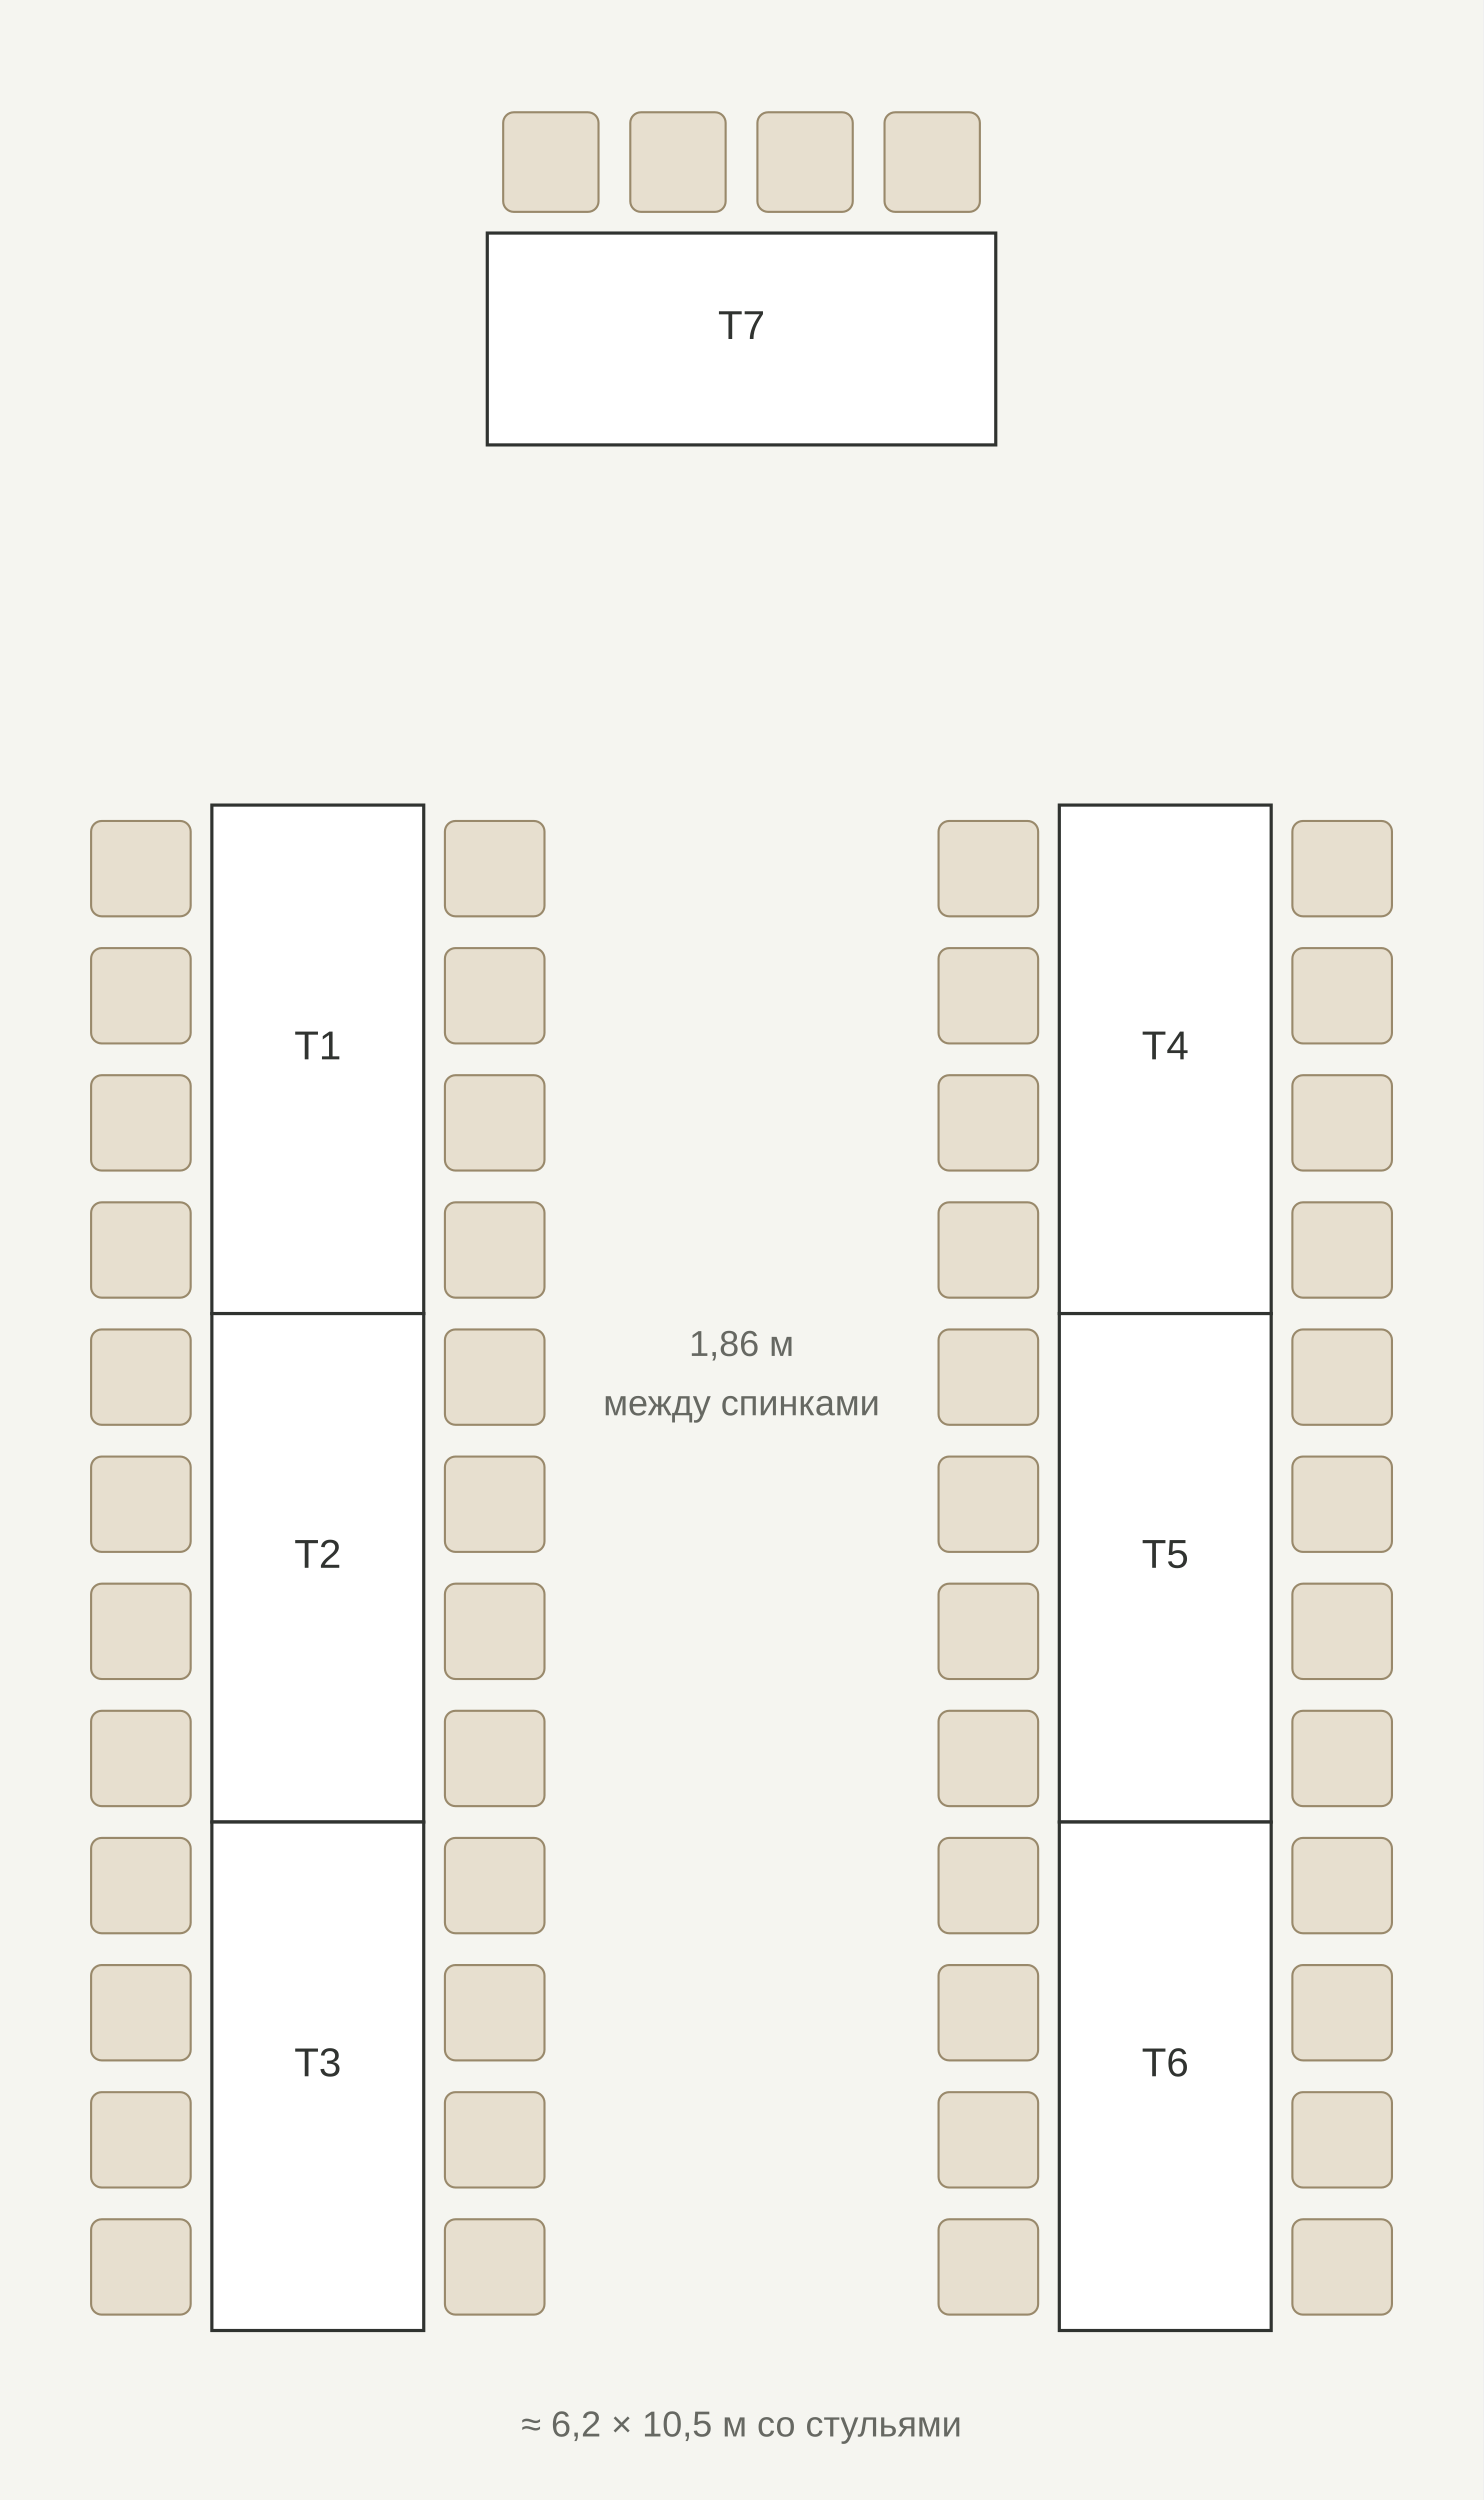
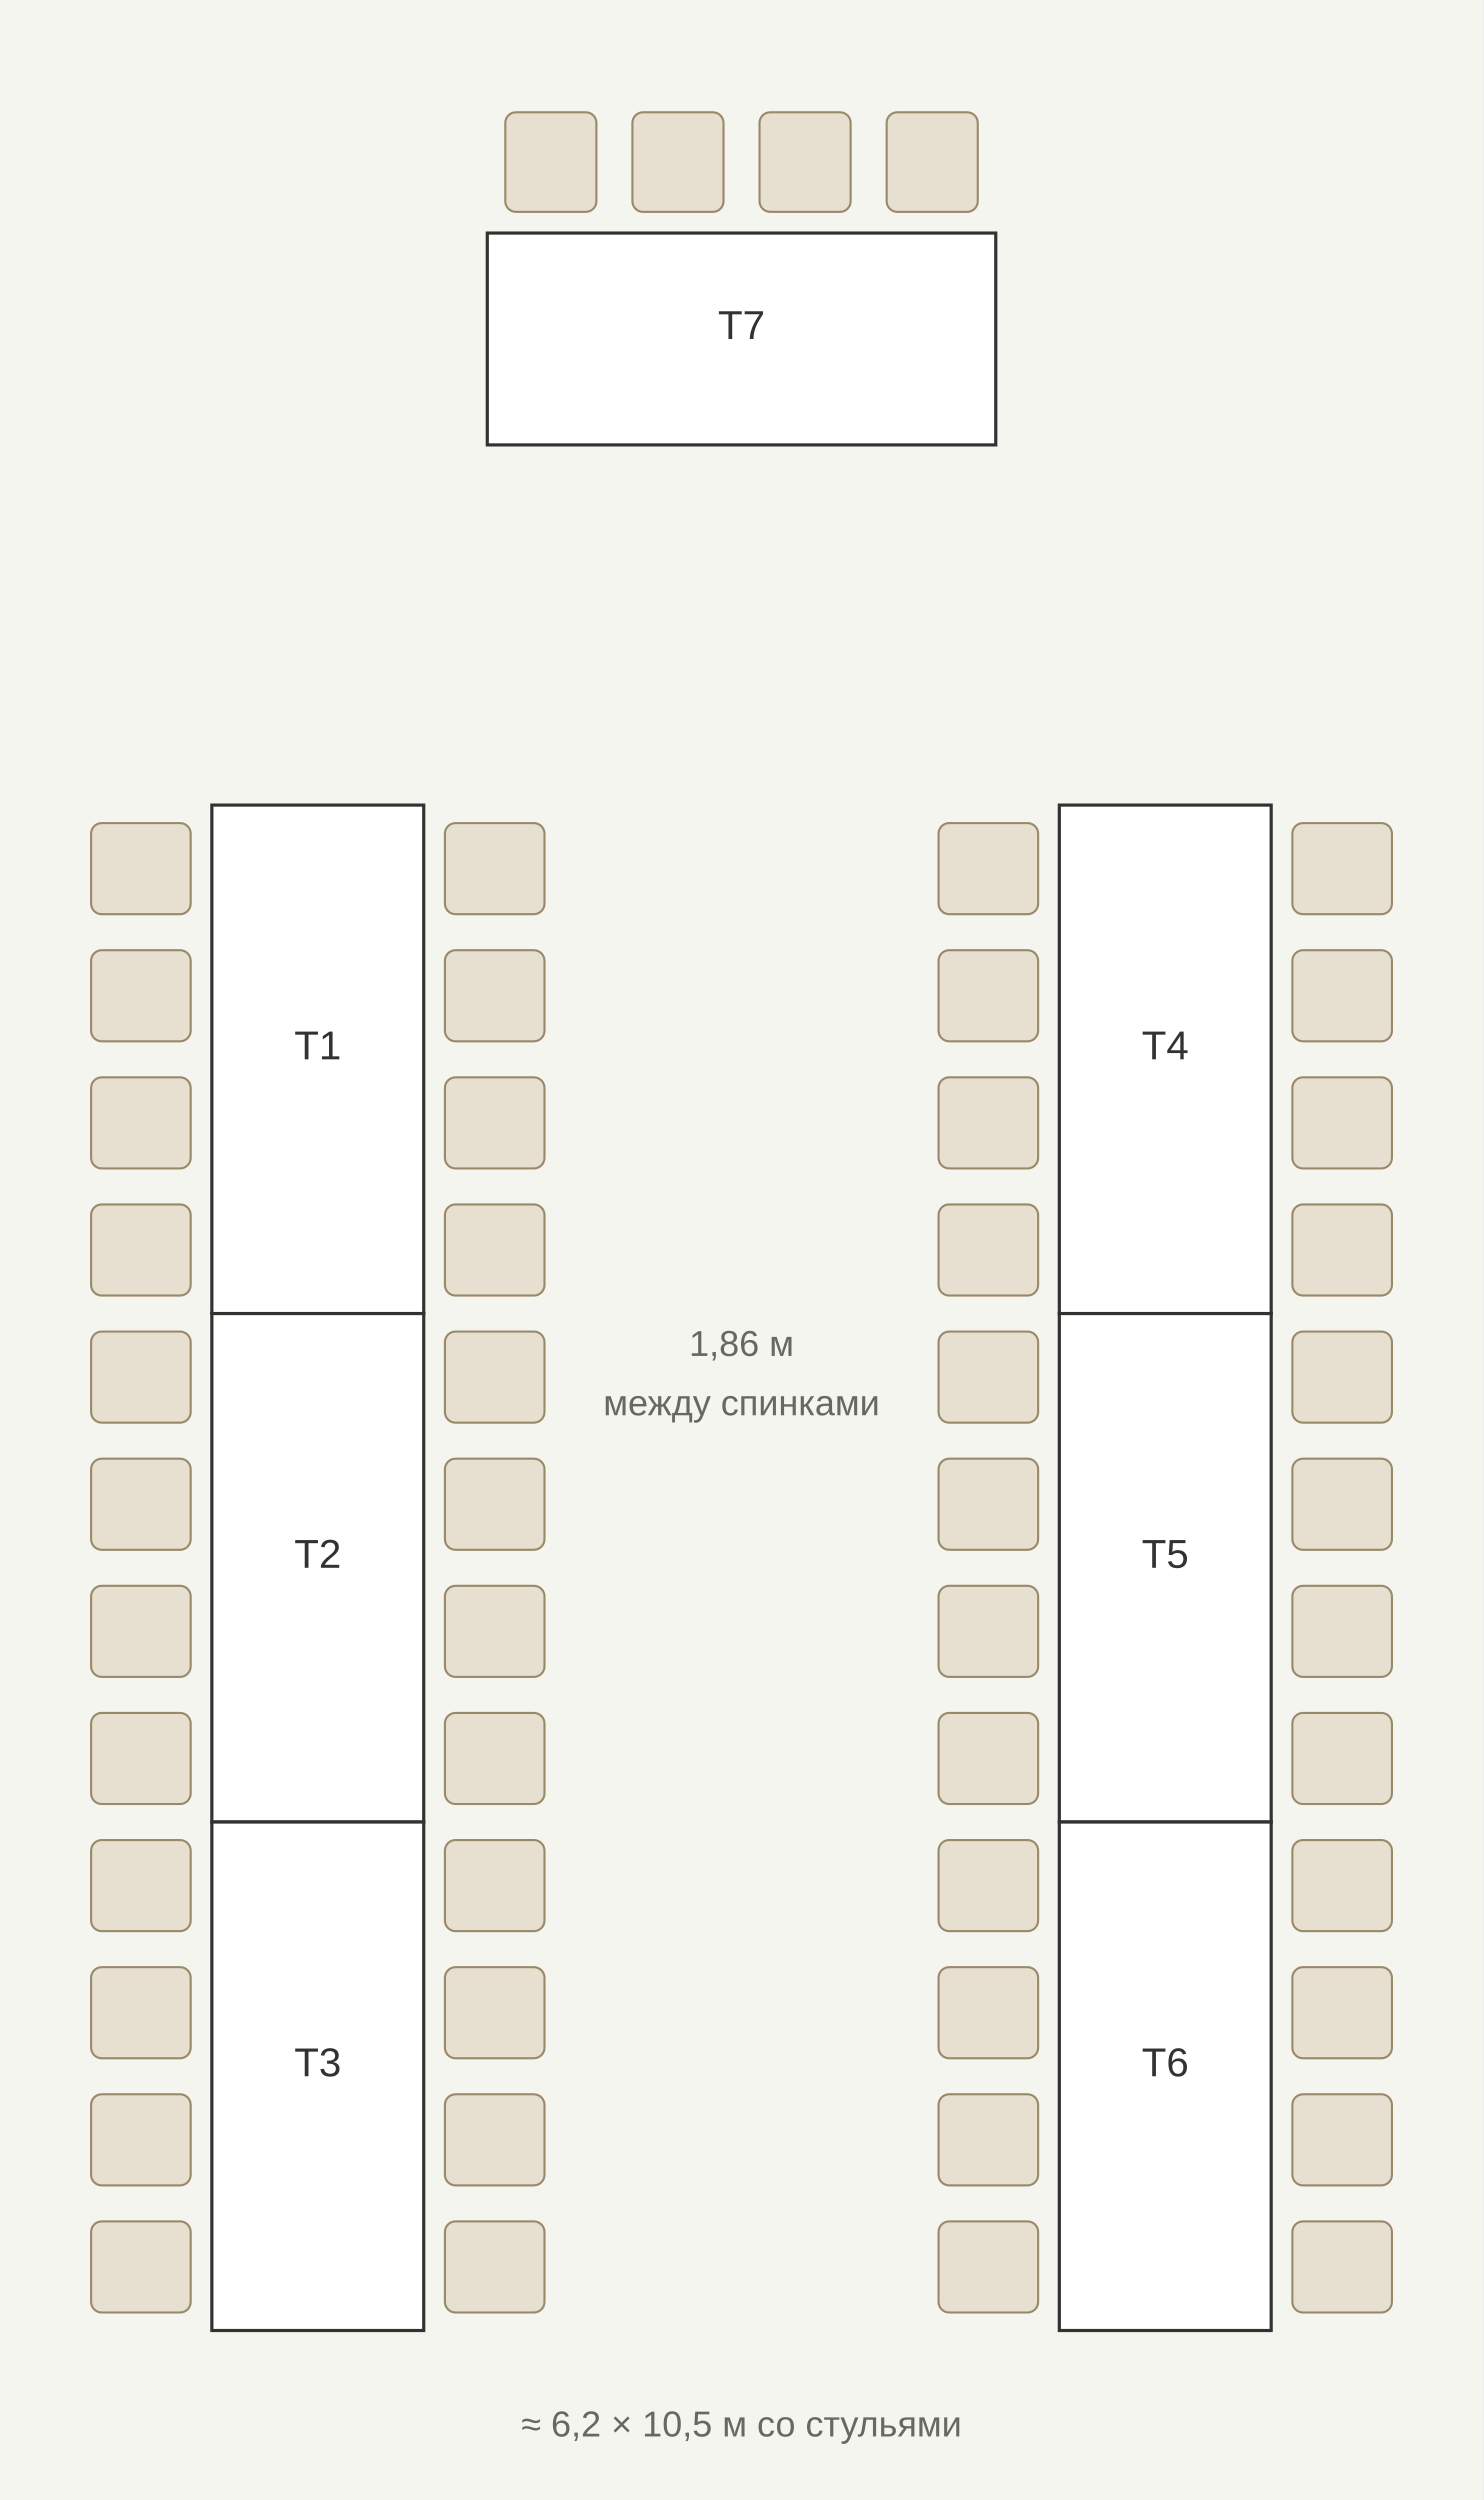
<svg xmlns="http://www.w3.org/2000/svg" viewBox="-350 -500 700 1180" role="img" aria-label="7 прямоугольных столов, 52 места">
  <rect x="-350" y="-500" width="700" height="1180" fill="#f5f5f0" />
-   <rect x="-307.0" y="-112.5" width="47" height="45" rx="5" fill="#e7dfcf" stroke="#99896b" />
-   <rect x="-307.0" y="-52.5" width="47" height="45" rx="5" fill="#e7dfcf" stroke="#99896b" />
-   <rect x="-307.0" y="7.5" width="47" height="45" rx="5" fill="#e7dfcf" stroke="#99896b" />
-   <rect x="-307.0" y="67.5" width="47" height="45" rx="5" fill="#e7dfcf" stroke="#99896b" />
-   <rect x="-140.0" y="-112.5" width="47" height="45" rx="5" fill="#e7dfcf" stroke="#99896b" />
-   <rect x="-140.0" y="-52.5" width="47" height="45" rx="5" fill="#e7dfcf" stroke="#99896b" />
-   <rect x="-140.0" y="7.5" width="47" height="45" rx="5" fill="#e7dfcf" stroke="#99896b" />
-   <rect x="-140.0" y="67.5" width="47" height="45" rx="5" fill="#e7dfcf" stroke="#99896b" />
-   <rect x="-307.0" y="127.5" width="47" height="45" rx="5" fill="#e7dfcf" stroke="#99896b" />
-   <rect x="-307.0" y="187.5" width="47" height="45" rx="5" fill="#e7dfcf" stroke="#99896b" />
-   <rect x="-307.0" y="247.5" width="47" height="45" rx="5" fill="#e7dfcf" stroke="#99896b" />
-   <rect x="-307.0" y="307.5" width="47" height="45" rx="5" fill="#e7dfcf" stroke="#99896b" />
-   <rect x="-140.0" y="127.5" width="47" height="45" rx="5" fill="#e7dfcf" stroke="#99896b" />
-   <rect x="-140.0" y="187.5" width="47" height="45" rx="5" fill="#e7dfcf" stroke="#99896b" />
-   <rect x="-140.0" y="247.5" width="47" height="45" rx="5" fill="#e7dfcf" stroke="#99896b" />
-   <rect x="-140.0" y="307.5" width="47" height="45" rx="5" fill="#e7dfcf" stroke="#99896b" />
-   <rect x="-307.0" y="367.5" width="47" height="45" rx="5" fill="#e7dfcf" stroke="#99896b" />
-   <rect x="-307.0" y="427.5" width="47" height="45" rx="5" fill="#e7dfcf" stroke="#99896b" />
-   <rect x="-307.0" y="487.5" width="47" height="45" rx="5" fill="#e7dfcf" stroke="#99896b" />
-   <rect x="-307.0" y="547.5" width="47" height="45" rx="5" fill="#e7dfcf" stroke="#99896b" />
-   <rect x="-140.0" y="367.5" width="47" height="45" rx="5" fill="#e7dfcf" stroke="#99896b" />
-   <rect x="-140.0" y="427.5" width="47" height="45" rx="5" fill="#e7dfcf" stroke="#99896b" />
-   <rect x="-140.0" y="487.5" width="47" height="45" rx="5" fill="#e7dfcf" stroke="#99896b" />
-   <rect x="-140.0" y="547.5" width="47" height="45" rx="5" fill="#e7dfcf" stroke="#99896b" />
-   <rect x="93.0" y="-112.5" width="47" height="45" rx="5" fill="#e7dfcf" stroke="#99896b" />
-   <rect x="93.0" y="-52.5" width="47" height="45" rx="5" fill="#e7dfcf" stroke="#99896b" />
-   <rect x="93.0" y="7.5" width="47" height="45" rx="5" fill="#e7dfcf" stroke="#99896b" />
-   <rect x="93.0" y="67.5" width="47" height="45" rx="5" fill="#e7dfcf" stroke="#99896b" />
-   <rect x="260.0" y="-112.5" width="47" height="45" rx="5" fill="#e7dfcf" stroke="#99896b" />
-   <rect x="260.0" y="-52.5" width="47" height="45" rx="5" fill="#e7dfcf" stroke="#99896b" />
-   <rect x="260.0" y="7.5" width="47" height="45" rx="5" fill="#e7dfcf" stroke="#99896b" />
-   <rect x="260.0" y="67.5" width="47" height="45" rx="5" fill="#e7dfcf" stroke="#99896b" />
-   <rect x="93.0" y="127.5" width="47" height="45" rx="5" fill="#e7dfcf" stroke="#99896b" />
-   <rect x="93.0" y="187.5" width="47" height="45" rx="5" fill="#e7dfcf" stroke="#99896b" />
-   <rect x="93.0" y="247.5" width="47" height="45" rx="5" fill="#e7dfcf" stroke="#99896b" />
-   <rect x="93.0" y="307.5" width="47" height="45" rx="5" fill="#e7dfcf" stroke="#99896b" />
-   <rect x="260.0" y="127.5" width="47" height="45" rx="5" fill="#e7dfcf" stroke="#99896b" />
-   <rect x="260.0" y="187.5" width="47" height="45" rx="5" fill="#e7dfcf" stroke="#99896b" />
-   <rect x="260.0" y="247.5" width="47" height="45" rx="5" fill="#e7dfcf" stroke="#99896b" />
-   <rect x="260.0" y="307.5" width="47" height="45" rx="5" fill="#e7dfcf" stroke="#99896b" />
-   <rect x="93.0" y="367.5" width="47" height="45" rx="5" fill="#e7dfcf" stroke="#99896b" />
-   <rect x="93.0" y="427.5" width="47" height="45" rx="5" fill="#e7dfcf" stroke="#99896b" />
-   <rect x="93.0" y="487.5" width="47" height="45" rx="5" fill="#e7dfcf" stroke="#99896b" />
-   <rect x="93.0" y="547.5" width="47" height="45" rx="5" fill="#e7dfcf" stroke="#99896b" />
-   <rect x="260.0" y="367.5" width="47" height="45" rx="5" fill="#e7dfcf" stroke="#99896b" />
-   <rect x="260.0" y="427.5" width="47" height="45" rx="5" fill="#e7dfcf" stroke="#99896b" />
-   <rect x="260.0" y="487.5" width="47" height="45" rx="5" fill="#e7dfcf" stroke="#99896b" />
-   <rect x="260.0" y="547.5" width="47" height="45" rx="5" fill="#e7dfcf" stroke="#99896b" />
-   <rect x="-112.5" y="-447.0" width="45" height="47" rx="5" fill="#e7dfcf" stroke="#99896b" />
-   <rect x="-52.5" y="-447.0" width="45" height="47" rx="5" fill="#e7dfcf" stroke="#99896b" />
-   <rect x="7.5" y="-447.0" width="45" height="47" rx="5" fill="#e7dfcf" stroke="#99896b" />
-   <rect x="67.5" y="-447.0" width="45" height="47" rx="5" fill="#e7dfcf" stroke="#99896b" />
+   <rect x="-307.0" y="-111.5" width="47" height="43" rx="5" fill="#e7dfcf" stroke="#99896b" />
+   <rect x="-307.0" y="-51.5" width="47" height="43" rx="5" fill="#e7dfcf" stroke="#99896b" />
+   <rect x="-307.0" y="8.5" width="47" height="43" rx="5" fill="#e7dfcf" stroke="#99896b" />
+   <rect x="-307.0" y="68.5" width="47" height="43" rx="5" fill="#e7dfcf" stroke="#99896b" />
+   <rect x="-140.0" y="-111.5" width="47" height="43" rx="5" fill="#e7dfcf" stroke="#99896b" />
+   <rect x="-140.0" y="-51.5" width="47" height="43" rx="5" fill="#e7dfcf" stroke="#99896b" />
+   <rect x="-140.0" y="8.5" width="47" height="43" rx="5" fill="#e7dfcf" stroke="#99896b" />
+   <rect x="-140.0" y="68.5" width="47" height="43" rx="5" fill="#e7dfcf" stroke="#99896b" />
+   <rect x="-307.0" y="128.5" width="47" height="43" rx="5" fill="#e7dfcf" stroke="#99896b" />
+   <rect x="-307.0" y="188.5" width="47" height="43" rx="5" fill="#e7dfcf" stroke="#99896b" />
+   <rect x="-307.0" y="248.5" width="47" height="43" rx="5" fill="#e7dfcf" stroke="#99896b" />
+   <rect x="-307.0" y="308.5" width="47" height="43" rx="5" fill="#e7dfcf" stroke="#99896b" />
+   <rect x="-140.0" y="128.5" width="47" height="43" rx="5" fill="#e7dfcf" stroke="#99896b" />
+   <rect x="-140.0" y="188.5" width="47" height="43" rx="5" fill="#e7dfcf" stroke="#99896b" />
+   <rect x="-140.0" y="248.5" width="47" height="43" rx="5" fill="#e7dfcf" stroke="#99896b" />
+   <rect x="-140.0" y="308.5" width="47" height="43" rx="5" fill="#e7dfcf" stroke="#99896b" />
+   <rect x="-307.0" y="368.5" width="47" height="43" rx="5" fill="#e7dfcf" stroke="#99896b" />
+   <rect x="-307.0" y="428.5" width="47" height="43" rx="5" fill="#e7dfcf" stroke="#99896b" />
+   <rect x="-307.0" y="488.5" width="47" height="43" rx="5" fill="#e7dfcf" stroke="#99896b" />
+   <rect x="-307.0" y="548.5" width="47" height="43" rx="5" fill="#e7dfcf" stroke="#99896b" />
+   <rect x="-140.0" y="368.5" width="47" height="43" rx="5" fill="#e7dfcf" stroke="#99896b" />
+   <rect x="-140.0" y="428.5" width="47" height="43" rx="5" fill="#e7dfcf" stroke="#99896b" />
+   <rect x="-140.0" y="488.5" width="47" height="43" rx="5" fill="#e7dfcf" stroke="#99896b" />
+   <rect x="-140.0" y="548.5" width="47" height="43" rx="5" fill="#e7dfcf" stroke="#99896b" />
+   <rect x="93.0" y="-111.5" width="47" height="43" rx="5" fill="#e7dfcf" stroke="#99896b" />
+   <rect x="93.0" y="-51.5" width="47" height="43" rx="5" fill="#e7dfcf" stroke="#99896b" />
+   <rect x="93.0" y="8.5" width="47" height="43" rx="5" fill="#e7dfcf" stroke="#99896b" />
+   <rect x="93.0" y="68.5" width="47" height="43" rx="5" fill="#e7dfcf" stroke="#99896b" />
+   <rect x="260.0" y="-111.5" width="47" height="43" rx="5" fill="#e7dfcf" stroke="#99896b" />
+   <rect x="260.0" y="-51.5" width="47" height="43" rx="5" fill="#e7dfcf" stroke="#99896b" />
+   <rect x="260.0" y="8.5" width="47" height="43" rx="5" fill="#e7dfcf" stroke="#99896b" />
+   <rect x="260.0" y="68.5" width="47" height="43" rx="5" fill="#e7dfcf" stroke="#99896b" />
+   <rect x="93.0" y="128.5" width="47" height="43" rx="5" fill="#e7dfcf" stroke="#99896b" />
+   <rect x="93.0" y="188.5" width="47" height="43" rx="5" fill="#e7dfcf" stroke="#99896b" />
+   <rect x="93.0" y="248.5" width="47" height="43" rx="5" fill="#e7dfcf" stroke="#99896b" />
+   <rect x="93.0" y="308.5" width="47" height="43" rx="5" fill="#e7dfcf" stroke="#99896b" />
+   <rect x="260.0" y="128.5" width="47" height="43" rx="5" fill="#e7dfcf" stroke="#99896b" />
+   <rect x="260.0" y="188.5" width="47" height="43" rx="5" fill="#e7dfcf" stroke="#99896b" />
+   <rect x="260.0" y="248.5" width="47" height="43" rx="5" fill="#e7dfcf" stroke="#99896b" />
+   <rect x="260.0" y="308.5" width="47" height="43" rx="5" fill="#e7dfcf" stroke="#99896b" />
+   <rect x="93.0" y="368.5" width="47" height="43" rx="5" fill="#e7dfcf" stroke="#99896b" />
+   <rect x="93.0" y="428.5" width="47" height="43" rx="5" fill="#e7dfcf" stroke="#99896b" />
+   <rect x="93.0" y="488.5" width="47" height="43" rx="5" fill="#e7dfcf" stroke="#99896b" />
+   <rect x="93.0" y="548.5" width="47" height="43" rx="5" fill="#e7dfcf" stroke="#99896b" />
+   <rect x="260.0" y="368.5" width="47" height="43" rx="5" fill="#e7dfcf" stroke="#99896b" />
+   <rect x="260.0" y="428.5" width="47" height="43" rx="5" fill="#e7dfcf" stroke="#99896b" />
+   <rect x="260.0" y="488.5" width="47" height="43" rx="5" fill="#e7dfcf" stroke="#99896b" />
+   <rect x="260.0" y="548.5" width="47" height="43" rx="5" fill="#e7dfcf" stroke="#99896b" />
+   <rect x="-111.5" y="-447.0" width="43" height="47" rx="5" fill="#e7dfcf" stroke="#99896b" />
+   <rect x="-51.5" y="-447.0" width="43" height="47" rx="5" fill="#e7dfcf" stroke="#99896b" />
+   <rect x="8.5" y="-447.0" width="43" height="47" rx="5" fill="#e7dfcf" stroke="#99896b" />
+   <rect x="68.5" y="-447.0" width="43" height="47" rx="5" fill="#e7dfcf" stroke="#99896b" />
  <rect x="-250.0" y="-120.0" width="100" height="240" fill="#fff" stroke="#303330" stroke-width="1.5" />
  <text x="-200" y="0" text-anchor="middle" font-family="Arial" font-size="19" fill="#303330">Т1</text>
  <rect x="-250.0" y="120.0" width="100" height="240" fill="#fff" stroke="#303330" stroke-width="1.5" />
  <text x="-200" y="240" text-anchor="middle" font-family="Arial" font-size="19" fill="#303330">Т2</text>
  <rect x="-250.0" y="360.0" width="100" height="240" fill="#fff" stroke="#303330" stroke-width="1.5" />
  <text x="-200" y="480" text-anchor="middle" font-family="Arial" font-size="19" fill="#303330">Т3</text>
  <rect x="150.0" y="-120.0" width="100" height="240" fill="#fff" stroke="#303330" stroke-width="1.5" />
  <text x="200" y="0" text-anchor="middle" font-family="Arial" font-size="19" fill="#303330">Т4</text>
  <rect x="150.0" y="120.0" width="100" height="240" fill="#fff" stroke="#303330" stroke-width="1.5" />
  <text x="200" y="240" text-anchor="middle" font-family="Arial" font-size="19" fill="#303330">Т5</text>
  <rect x="150.0" y="360.0" width="100" height="240" fill="#fff" stroke="#303330" stroke-width="1.5" />
  <text x="200" y="480" text-anchor="middle" font-family="Arial" font-size="19" fill="#303330">Т6</text>
  <rect x="-120.0" y="-390.0" width="240" height="100" fill="#fff" stroke="#303330" stroke-width="1.5" />
  <text x="0" y="-340" text-anchor="middle" font-family="Arial" font-size="19" fill="#303330">Т7</text>
  <g font-family="Arial" font-size="17" fill="#666862" text-anchor="middle">
    <text x="0" y="140">1,86 м</text>
    <text x="0" y="168">между спинками</text>
    <text x="0" y="650">≈ 6,2 × 10,5 м со стульями</text>
  </g>
</svg>
